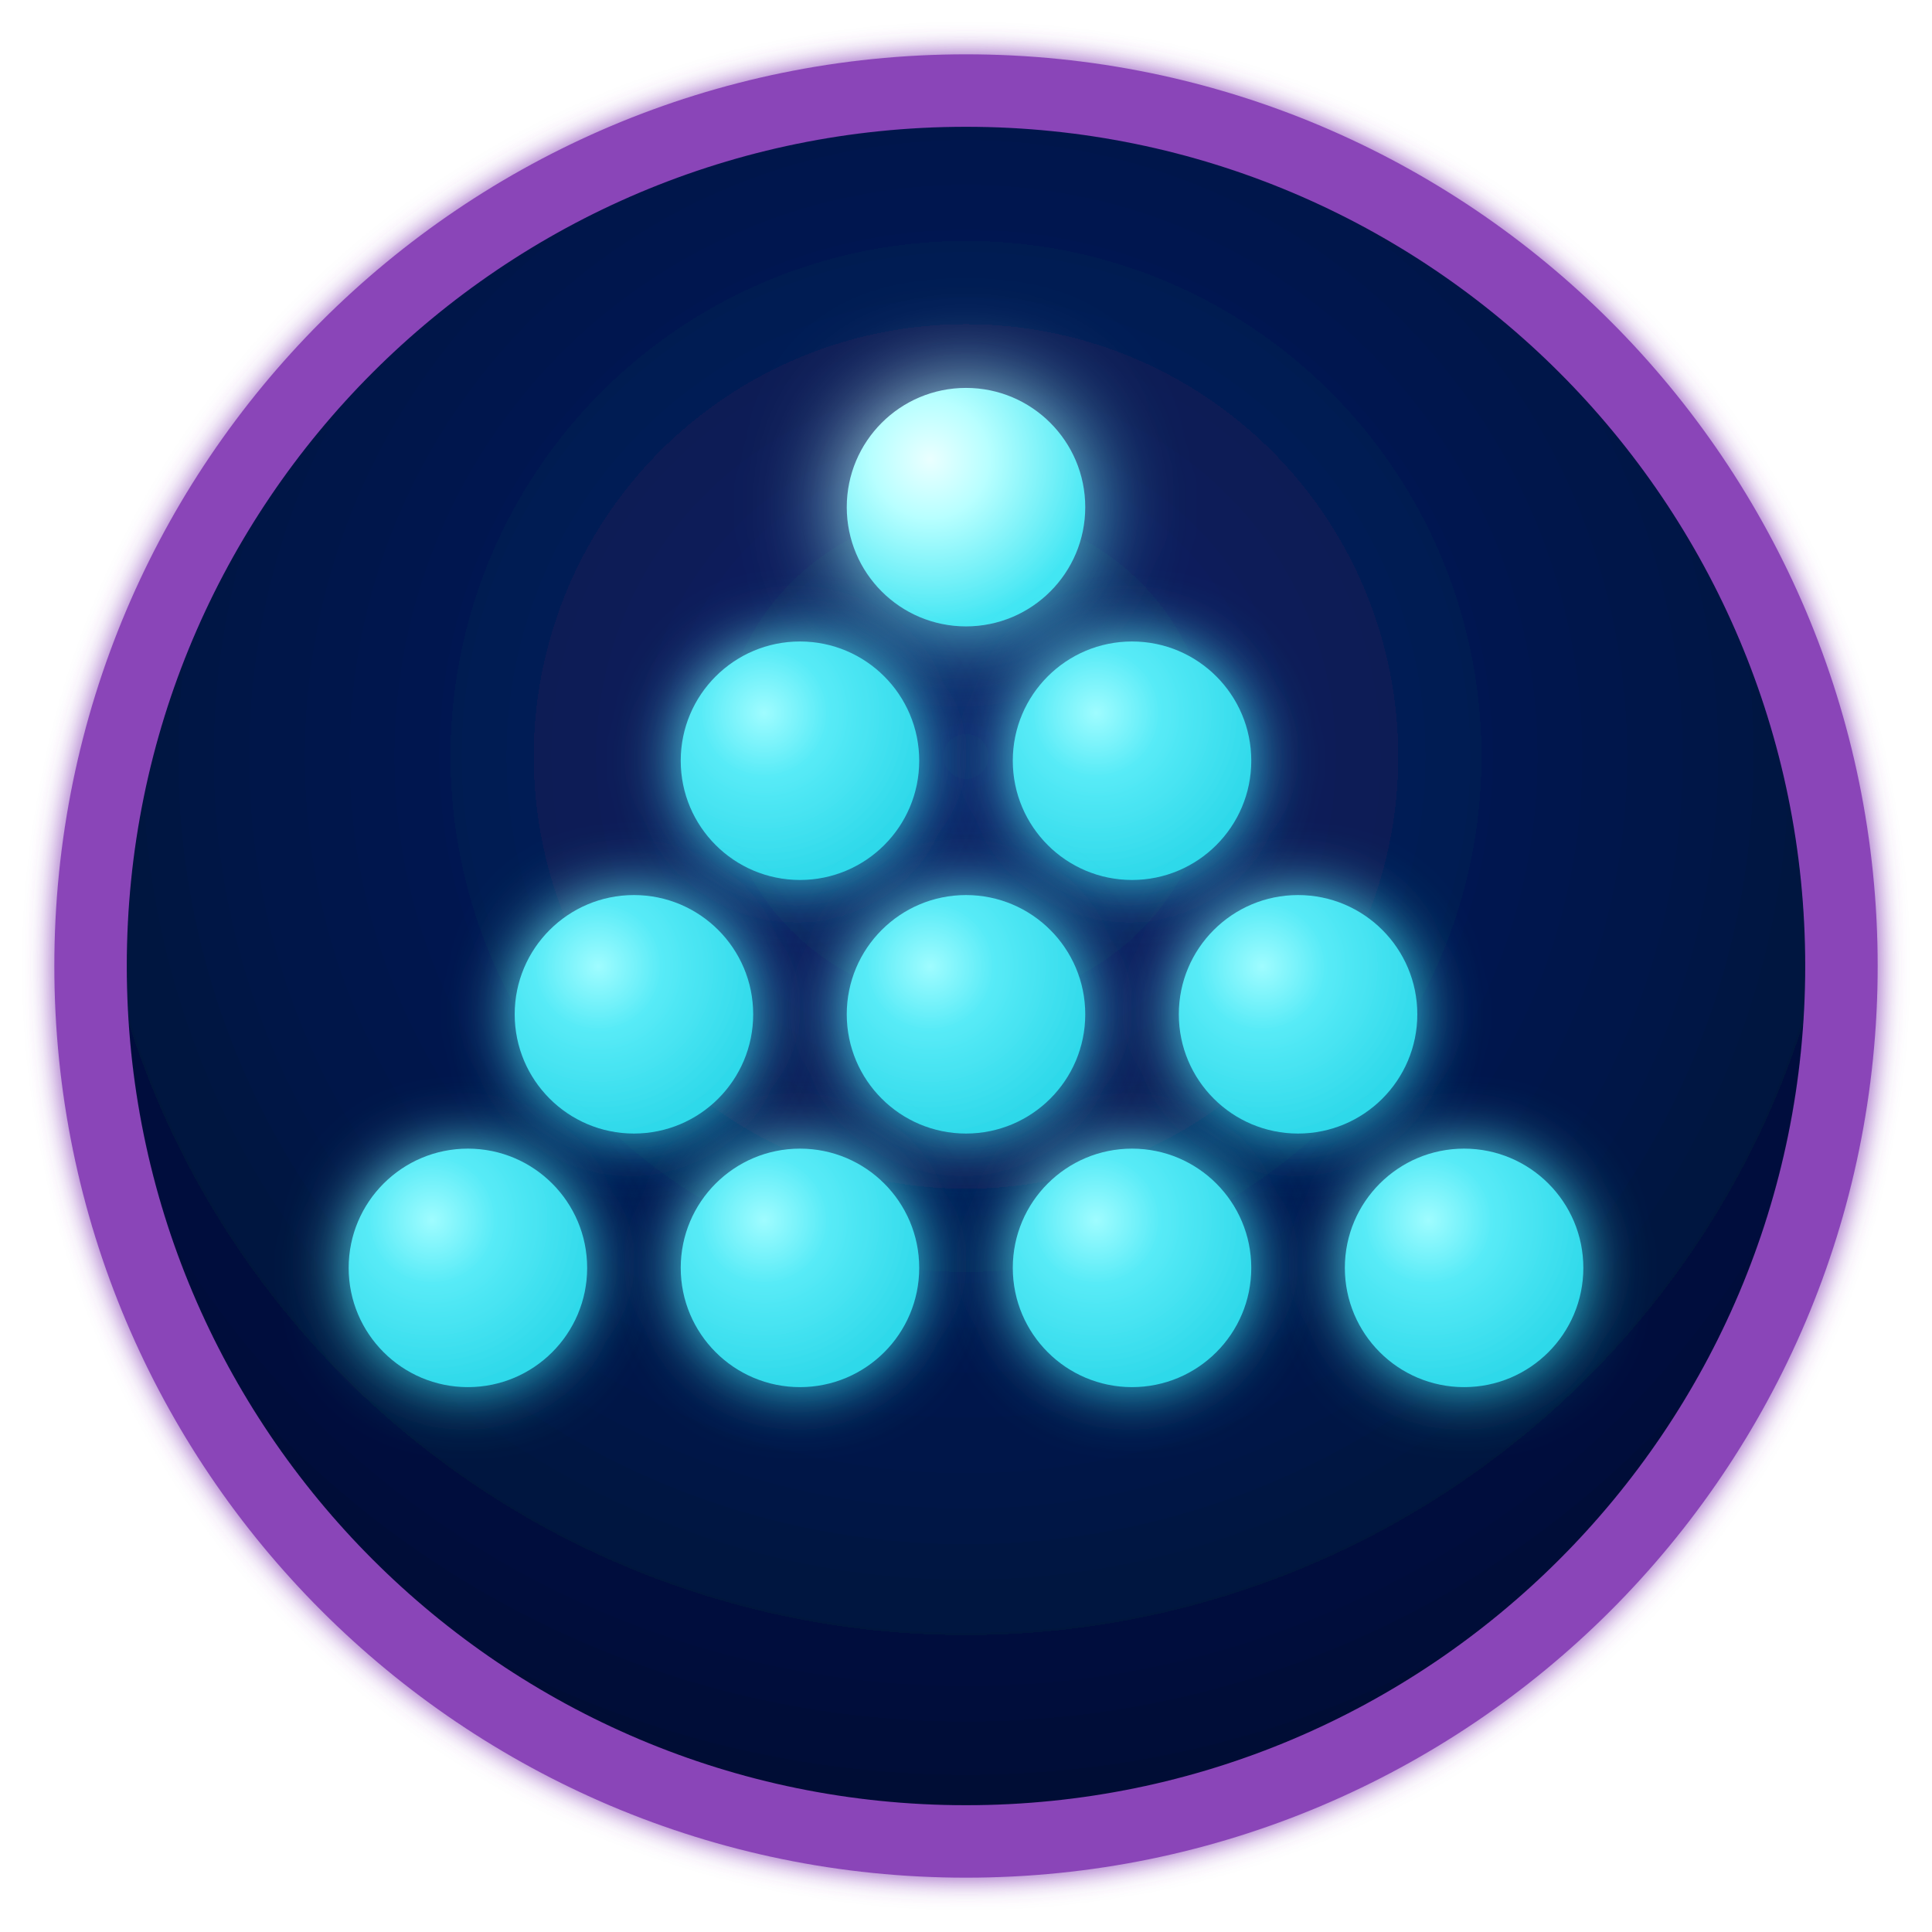
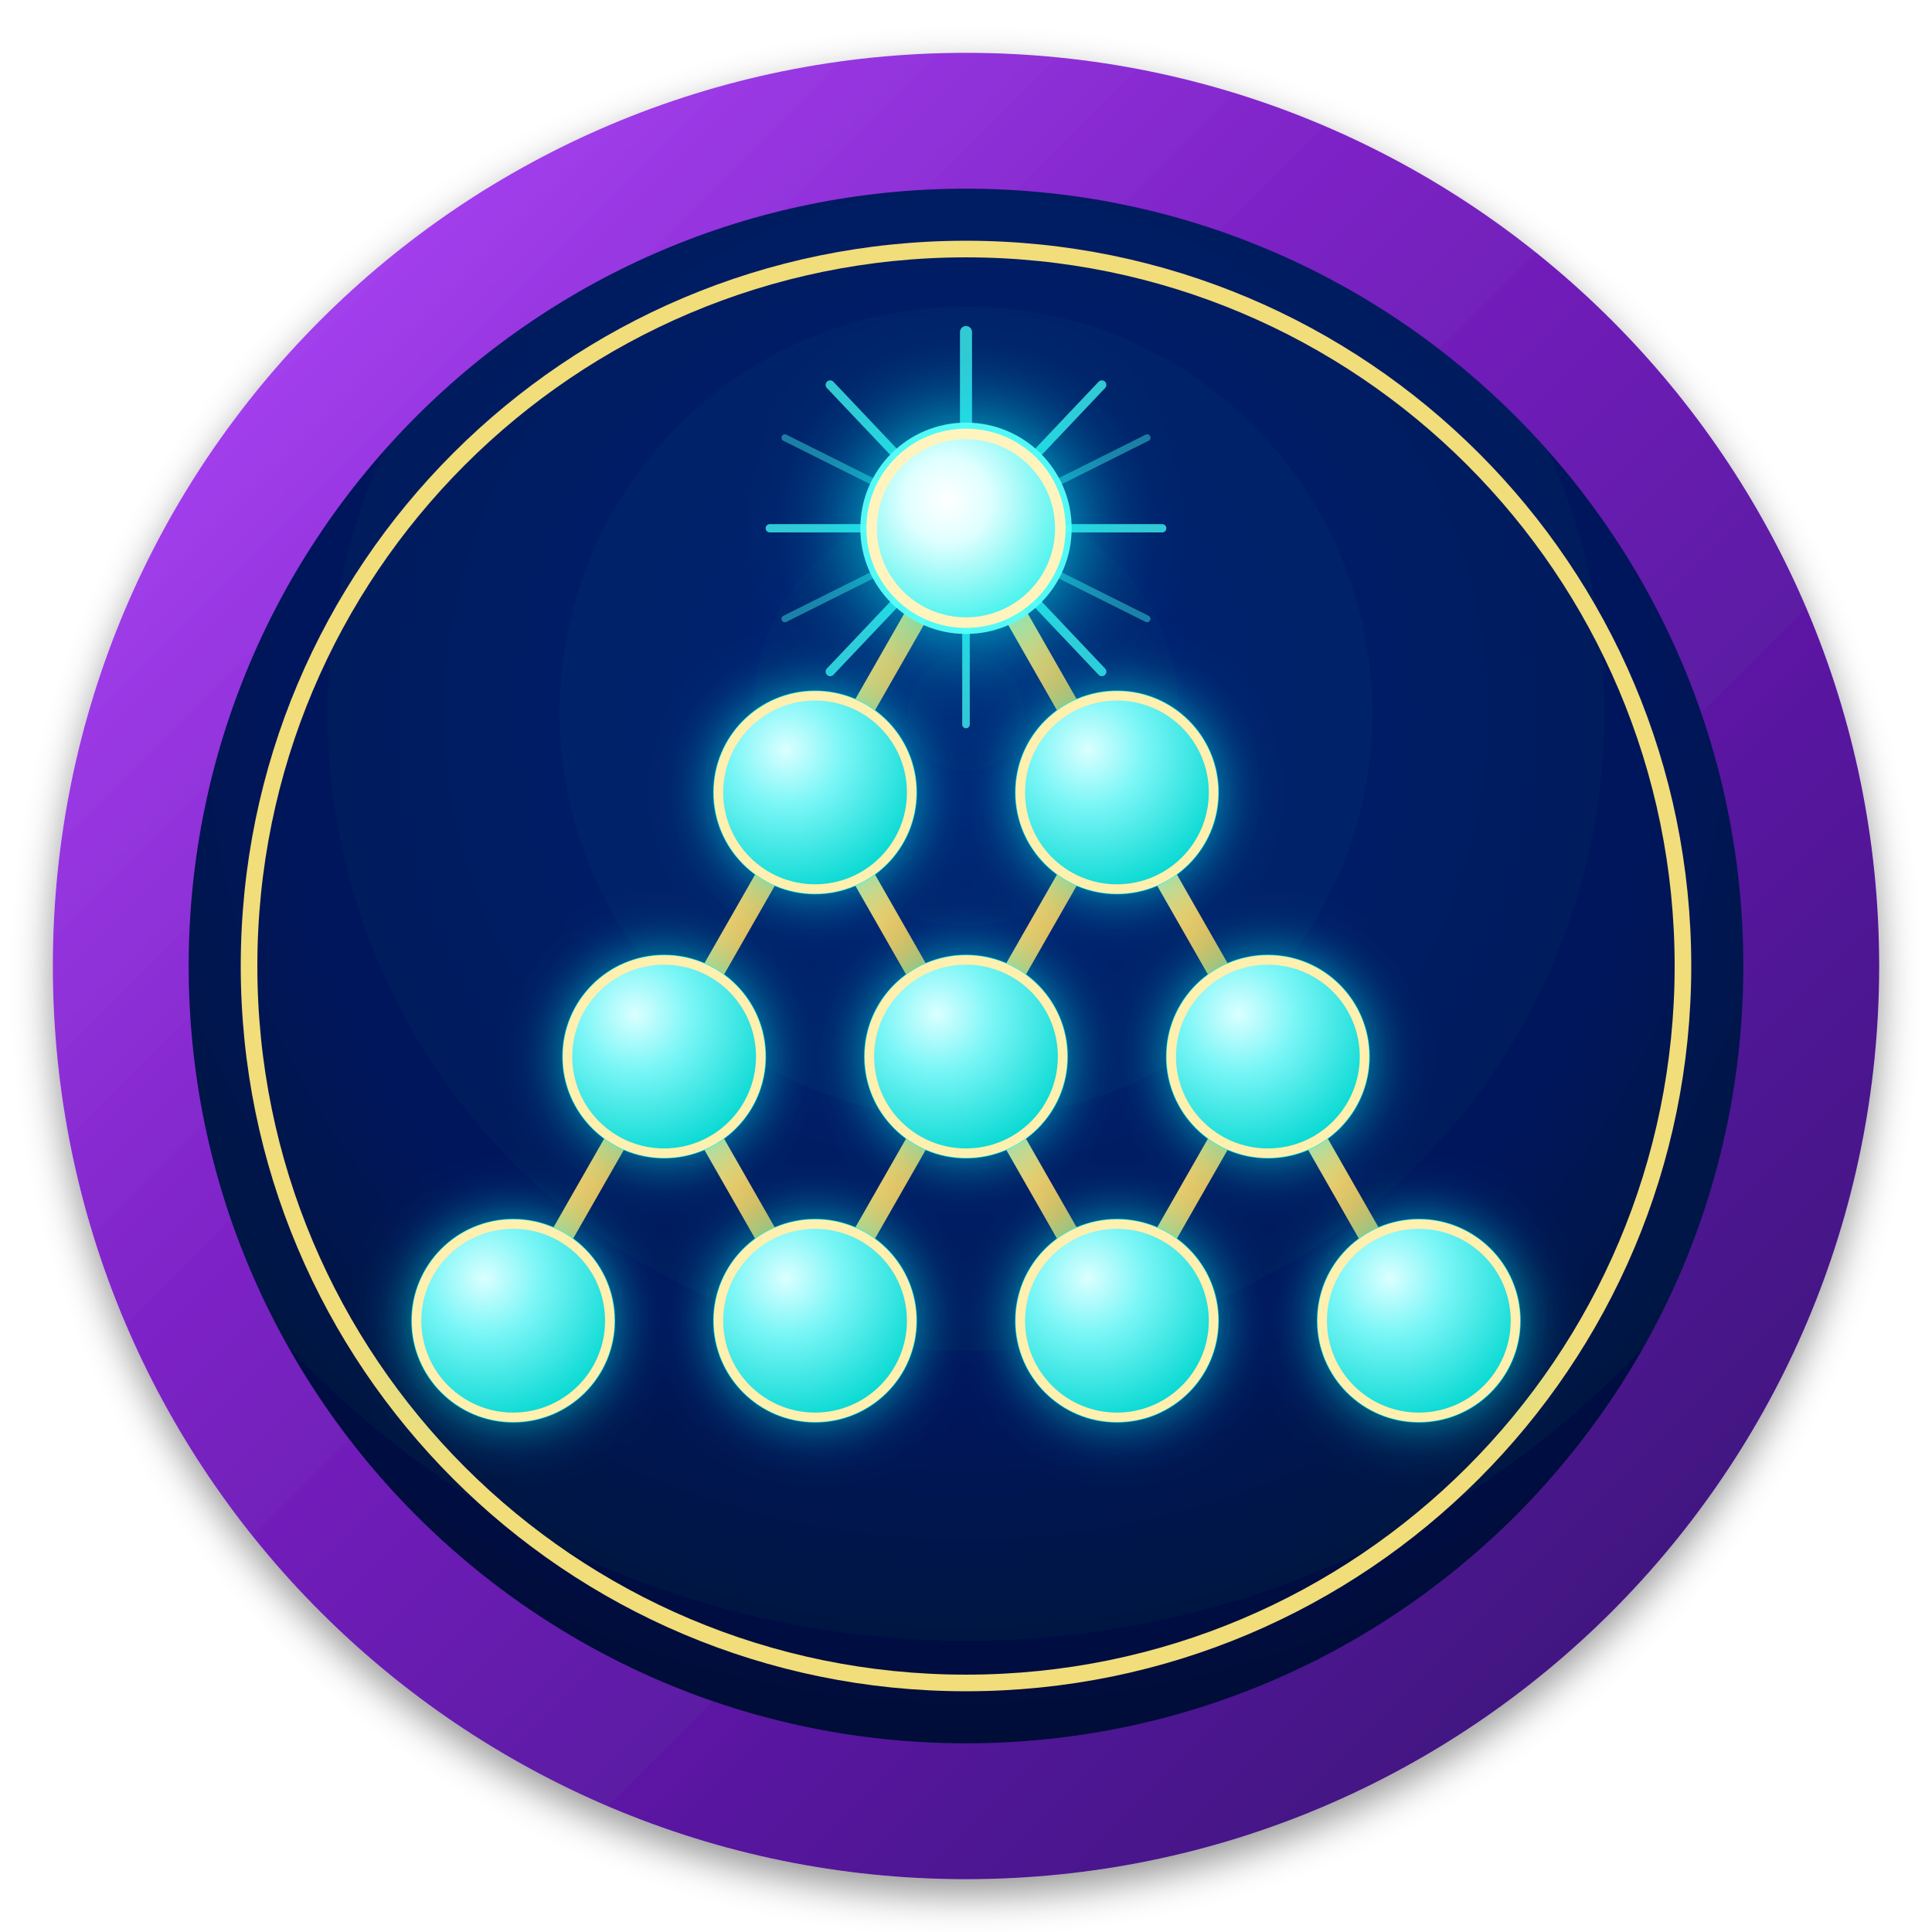
- <svg xmlns="http://www.w3.org/2000/svg" viewBox="0 0 64 64">
+ <svg xmlns="http://www.w3.org/2000/svg" viewBox="0 0 256 256" role="img" aria-label="PAA favicon emblem">
  <defs>
-     <radialGradient id="discGradient" cx="50%" cy="38%" r="70%">
-       <stop offset="0%" stop-color="#0b2568" />
-       <stop offset="55%" stop-color="#04164a" />
-       <stop offset="100%" stop-color="#010a2b" />
+     <radialGradient id="bgGrad" cx="50%" cy="35%" r="75%">
+       <stop offset="0%" stop-color="#062a78" />
+       <stop offset="55%" stop-color="#03185a" />
+       <stop offset="100%" stop-color="#01081f" />
    </radialGradient>
-     <radialGradient id="dotGradient" cx="35%" cy="30%" r="70%">
-       <stop offset="0%" stop-color="#9ffcff" />
-       <stop offset="38%" stop-color="#58ebf7" />
-       <stop offset="100%" stop-color="#2fd9ea" />
+     <linearGradient id="ringGrad" x1="0%" y1="0%" x2="100%" y2="100%">
+       <stop offset="0%" stop-color="#b44cff" />
+       <stop offset="38%" stop-color="#7b22c4" />
+       <stop offset="72%" stop-color="#53179a" />
+       <stop offset="100%" stop-color="#35106f" />
+     </linearGradient>
+     <radialGradient id="nodeGrad" cx="35%" cy="28%" r="75%">
+       <stop offset="0%" stop-color="#dbffff" />
+       <stop offset="38%" stop-color="#7cf6f7" />
+       <stop offset="100%" stop-color="#09d9d3" />
    </radialGradient>
-     <radialGradient id="topDotGradient" cx="35%" cy="30%" r="70%">
-       <stop offset="0%" stop-color="#eaffff" />
-       <stop offset="35%" stop-color="#b8ffff" />
-       <stop offset="100%" stop-color="#43e6f3" />
+     <radialGradient id="apexGrad" cx="40%" cy="35%" r="75%">
+       <stop offset="0%" stop-color="#ffffff" />
+       <stop offset="30%" stop-color="#dfffff" />
+       <stop offset="100%" stop-color="#2af0ea" />
    </radialGradient>
-     <filter id="discGlow" x="-20%" y="-20%" width="140%" height="140%">
-       <feGaussianBlur in="SourceGraphic" stdDeviation="0.45" result="blur" />
+     <linearGradient id="goldGrad" x1="0%" y1="0%" x2="100%" y2="100%">
+       <stop offset="0%" stop-color="#fff5bf" />
+       <stop offset="45%" stop-color="#f4d36b" />
+       <stop offset="100%" stop-color="#c08d2f" />
+     </linearGradient>
+     <filter id="nodeGlow" x="-80%" y="-80%" width="260%" height="260%">
+       <feGaussianBlur in="SourceGraphic" stdDeviation="3.6" result="blur" />
+       <feColorMatrix in="blur" type="matrix" values="           0 0 0 0 0.00           0 0 0 0 0.95           0 0 0 0 0.95           0 0 0 .65 0" result="glow" />
      <feMerge>
-         <feMergeNode in="blur" />
+         <feMergeNode in="glow" />
        <feMergeNode in="SourceGraphic" />
      </feMerge>
    </filter>
-     <filter id="dotGlow" x="-80%" y="-80%" width="260%" height="260%">
-       <feGaussianBlur stdDeviation="1.05" result="coloredBlur" />
+     <filter id="apexGlow" x="-150%" y="-150%" width="400%" height="400%">
+       <feGaussianBlur in="SourceGraphic" stdDeviation="6.5" result="blur" />
+       <feColorMatrix in="blur" type="matrix" values="           0 0 0 0 0.00           0 0 0 0 1.00           0 0 0 0 1.00           0 0 0 .9 0" result="glow" />
      <feMerge>
-         <feMergeNode in="coloredBlur" />
+         <feMergeNode in="glow" />
        <feMergeNode in="SourceGraphic" />
      </feMerge>
    </filter>
-     <filter id="topDotGlow" x="-100%" y="-100%" width="300%" height="300%">
-       <feGaussianBlur stdDeviation="1.6" result="coloredBlur" />
-       <feMerge>
-         <feMergeNode in="coloredBlur" />
-         <feMergeNode in="SourceGraphic" />
-       </feMerge>
+     <filter id="shadow" x="-20%" y="-20%" width="140%" height="140%">
+       <feDropShadow dx="0" dy="2" stdDeviation="2.5" flood-color="#000000" flood-opacity=".42" />
    </filter>
  </defs>
-   <g filter="url(#discGlow)">
-     <circle cx="32" cy="32" r="29" fill="url(#discGradient)" stroke="#8a44b8" stroke-width="2.4" />
+   <g filter="url(#shadow)">
+     <circle cx="128" cy="128" r="112" fill="url(#bgGrad)" stroke="url(#ringGrad)" stroke-width="18" />
+     <circle cx="128" cy="128" r="95" fill="none" stroke="#f1dd7a" stroke-width="2.2" />
+   </g>
+   <g opacity=".75" stroke="#42fff7" stroke-linecap="round">
+     <line x1="128" y1="70" x2="128" y2="44" stroke-width="1.6" />
+     <line x1="128" y1="70" x2="146" y2="51" stroke-width="1.2" />
+     <line x1="128" y1="70" x2="154" y2="70" stroke-width="1.1" />
+     <line x1="128" y1="70" x2="146" y2="89" stroke-width="1.2" />
+     <line x1="128" y1="70" x2="128" y2="96" stroke-width="1.0" />
+     <line x1="128" y1="70" x2="110" y2="89" stroke-width="1.2" />
+     <line x1="128" y1="70" x2="102" y2="70" stroke-width="1.1" />
+     <line x1="128" y1="70" x2="110" y2="51" stroke-width="1.2" />
+     <line x1="128" y1="70" x2="152" y2="58" stroke-width=".9" opacity=".55" />
+     <line x1="128" y1="70" x2="152" y2="82" stroke-width=".9" opacity=".55" />
+     <line x1="128" y1="70" x2="104" y2="58" stroke-width=".9" opacity=".55" />
+     <line x1="128" y1="70" x2="104" y2="82" stroke-width=".9" opacity=".55" />
+   </g>
+   <g stroke="url(#goldGrad)" stroke-width="3" stroke-linecap="round" stroke-linejoin="round" fill="none" opacity=".96">
+     <line x1="108" y1="105" x2="148" y2="105" />
+     <line x1="88" y1="140" x2="168" y2="140" />
+     <line x1="68" y1="175" x2="188" y2="175" />
+     <line x1="128" y1="70" x2="108" y2="105" />
+     <line x1="128" y1="70" x2="148" y2="105" />
+     <line x1="108" y1="105" x2="88" y2="140" />
+     <line x1="148" y1="105" x2="168" y2="140" />
+     <line x1="88" y1="140" x2="68" y2="175" />
+     <line x1="168" y1="140" x2="188" y2="175" />
+     <line x1="108" y1="105" x2="128" y2="140" />
+     <line x1="148" y1="105" x2="128" y2="140" />
+     <line x1="88" y1="140" x2="108" y2="175" />
+     <line x1="128" y1="140" x2="108" y2="175" />
+     <line x1="128" y1="140" x2="148" y2="175" />
+     <line x1="168" y1="140" x2="148" y2="175" />
  </g>
  <g>
-     <circle cx="32" cy="16.8" r="3.95" fill="url(#topDotGradient)" filter="url(#topDotGlow)" />
-     <circle cx="26.5" cy="25.2" r="3.95" fill="url(#dotGradient)" filter="url(#dotGlow)" />
-     <circle cx="37.5" cy="25.2" r="3.95" fill="url(#dotGradient)" filter="url(#dotGlow)" />
-     <circle cx="21" cy="33.6" r="3.95" fill="url(#dotGradient)" filter="url(#dotGlow)" />
-     <circle cx="32" cy="33.6" r="3.95" fill="url(#dotGradient)" filter="url(#dotGlow)" />
-     <circle cx="43" cy="33.6" r="3.95" fill="url(#dotGradient)" filter="url(#dotGlow)" />
-     <circle cx="15.5" cy="42" r="3.95" fill="url(#dotGradient)" filter="url(#dotGlow)" />
-     <circle cx="26.5" cy="42" r="3.95" fill="url(#dotGradient)" filter="url(#dotGlow)" />
-     <circle cx="37.5" cy="42" r="3.95" fill="url(#dotGradient)" filter="url(#dotGlow)" />
-     <circle cx="48.5" cy="42" r="3.95" fill="url(#dotGradient)" filter="url(#dotGlow)" />
+     <g filter="url(#nodeGlow)" opacity=".95">
+       <circle cx="108" cy="105" r="13.5" fill="#1ff0e9" />
+       <circle cx="148" cy="105" r="13.5" fill="#1ff0e9" />
+       <circle cx="88" cy="140" r="13.5" fill="#1ff0e9" />
+       <circle cx="128" cy="140" r="13.5" fill="#1ff0e9" />
+       <circle cx="168" cy="140" r="13.5" fill="#1ff0e9" />
+       <circle cx="68" cy="175" r="13.5" fill="#1ff0e9" />
+       <circle cx="108" cy="175" r="13.5" fill="#1ff0e9" />
+       <circle cx="148" cy="175" r="13.5" fill="#1ff0e9" />
+       <circle cx="188" cy="175" r="13.5" fill="#1ff0e9" />
+     </g>
+     <g filter="url(#apexGlow)">
+       <circle cx="128" cy="70" r="14" fill="#54fff9" opacity=".95" />
+     </g>
+     <circle cx="128" cy="70" r="12.5" fill="url(#apexGrad)" stroke="#fff4be" stroke-width="1.4" />
+     <circle cx="108" cy="105" r="12.8" fill="url(#nodeGrad)" stroke="#fff0b0" stroke-width="1.25" />
+     <circle cx="148" cy="105" r="12.8" fill="url(#nodeGrad)" stroke="#fff0b0" stroke-width="1.25" />
+     <circle cx="88" cy="140" r="12.8" fill="url(#nodeGrad)" stroke="#fff0b0" stroke-width="1.25" />
+     <circle cx="128" cy="140" r="12.8" fill="url(#nodeGrad)" stroke="#fff0b0" stroke-width="1.25" />
+     <circle cx="168" cy="140" r="12.8" fill="url(#nodeGrad)" stroke="#fff0b0" stroke-width="1.25" />
+     <circle cx="68" cy="175" r="12.8" fill="url(#nodeGrad)" stroke="#fff0b0" stroke-width="1.25" />
+     <circle cx="108" cy="175" r="12.8" fill="url(#nodeGrad)" stroke="#fff0b0" stroke-width="1.25" />
+     <circle cx="148" cy="175" r="12.8" fill="url(#nodeGrad)" stroke="#fff0b0" stroke-width="1.25" />
+     <circle cx="188" cy="175" r="12.8" fill="url(#nodeGrad)" stroke="#fff0b0" stroke-width="1.25" />
  </g>
</svg>
